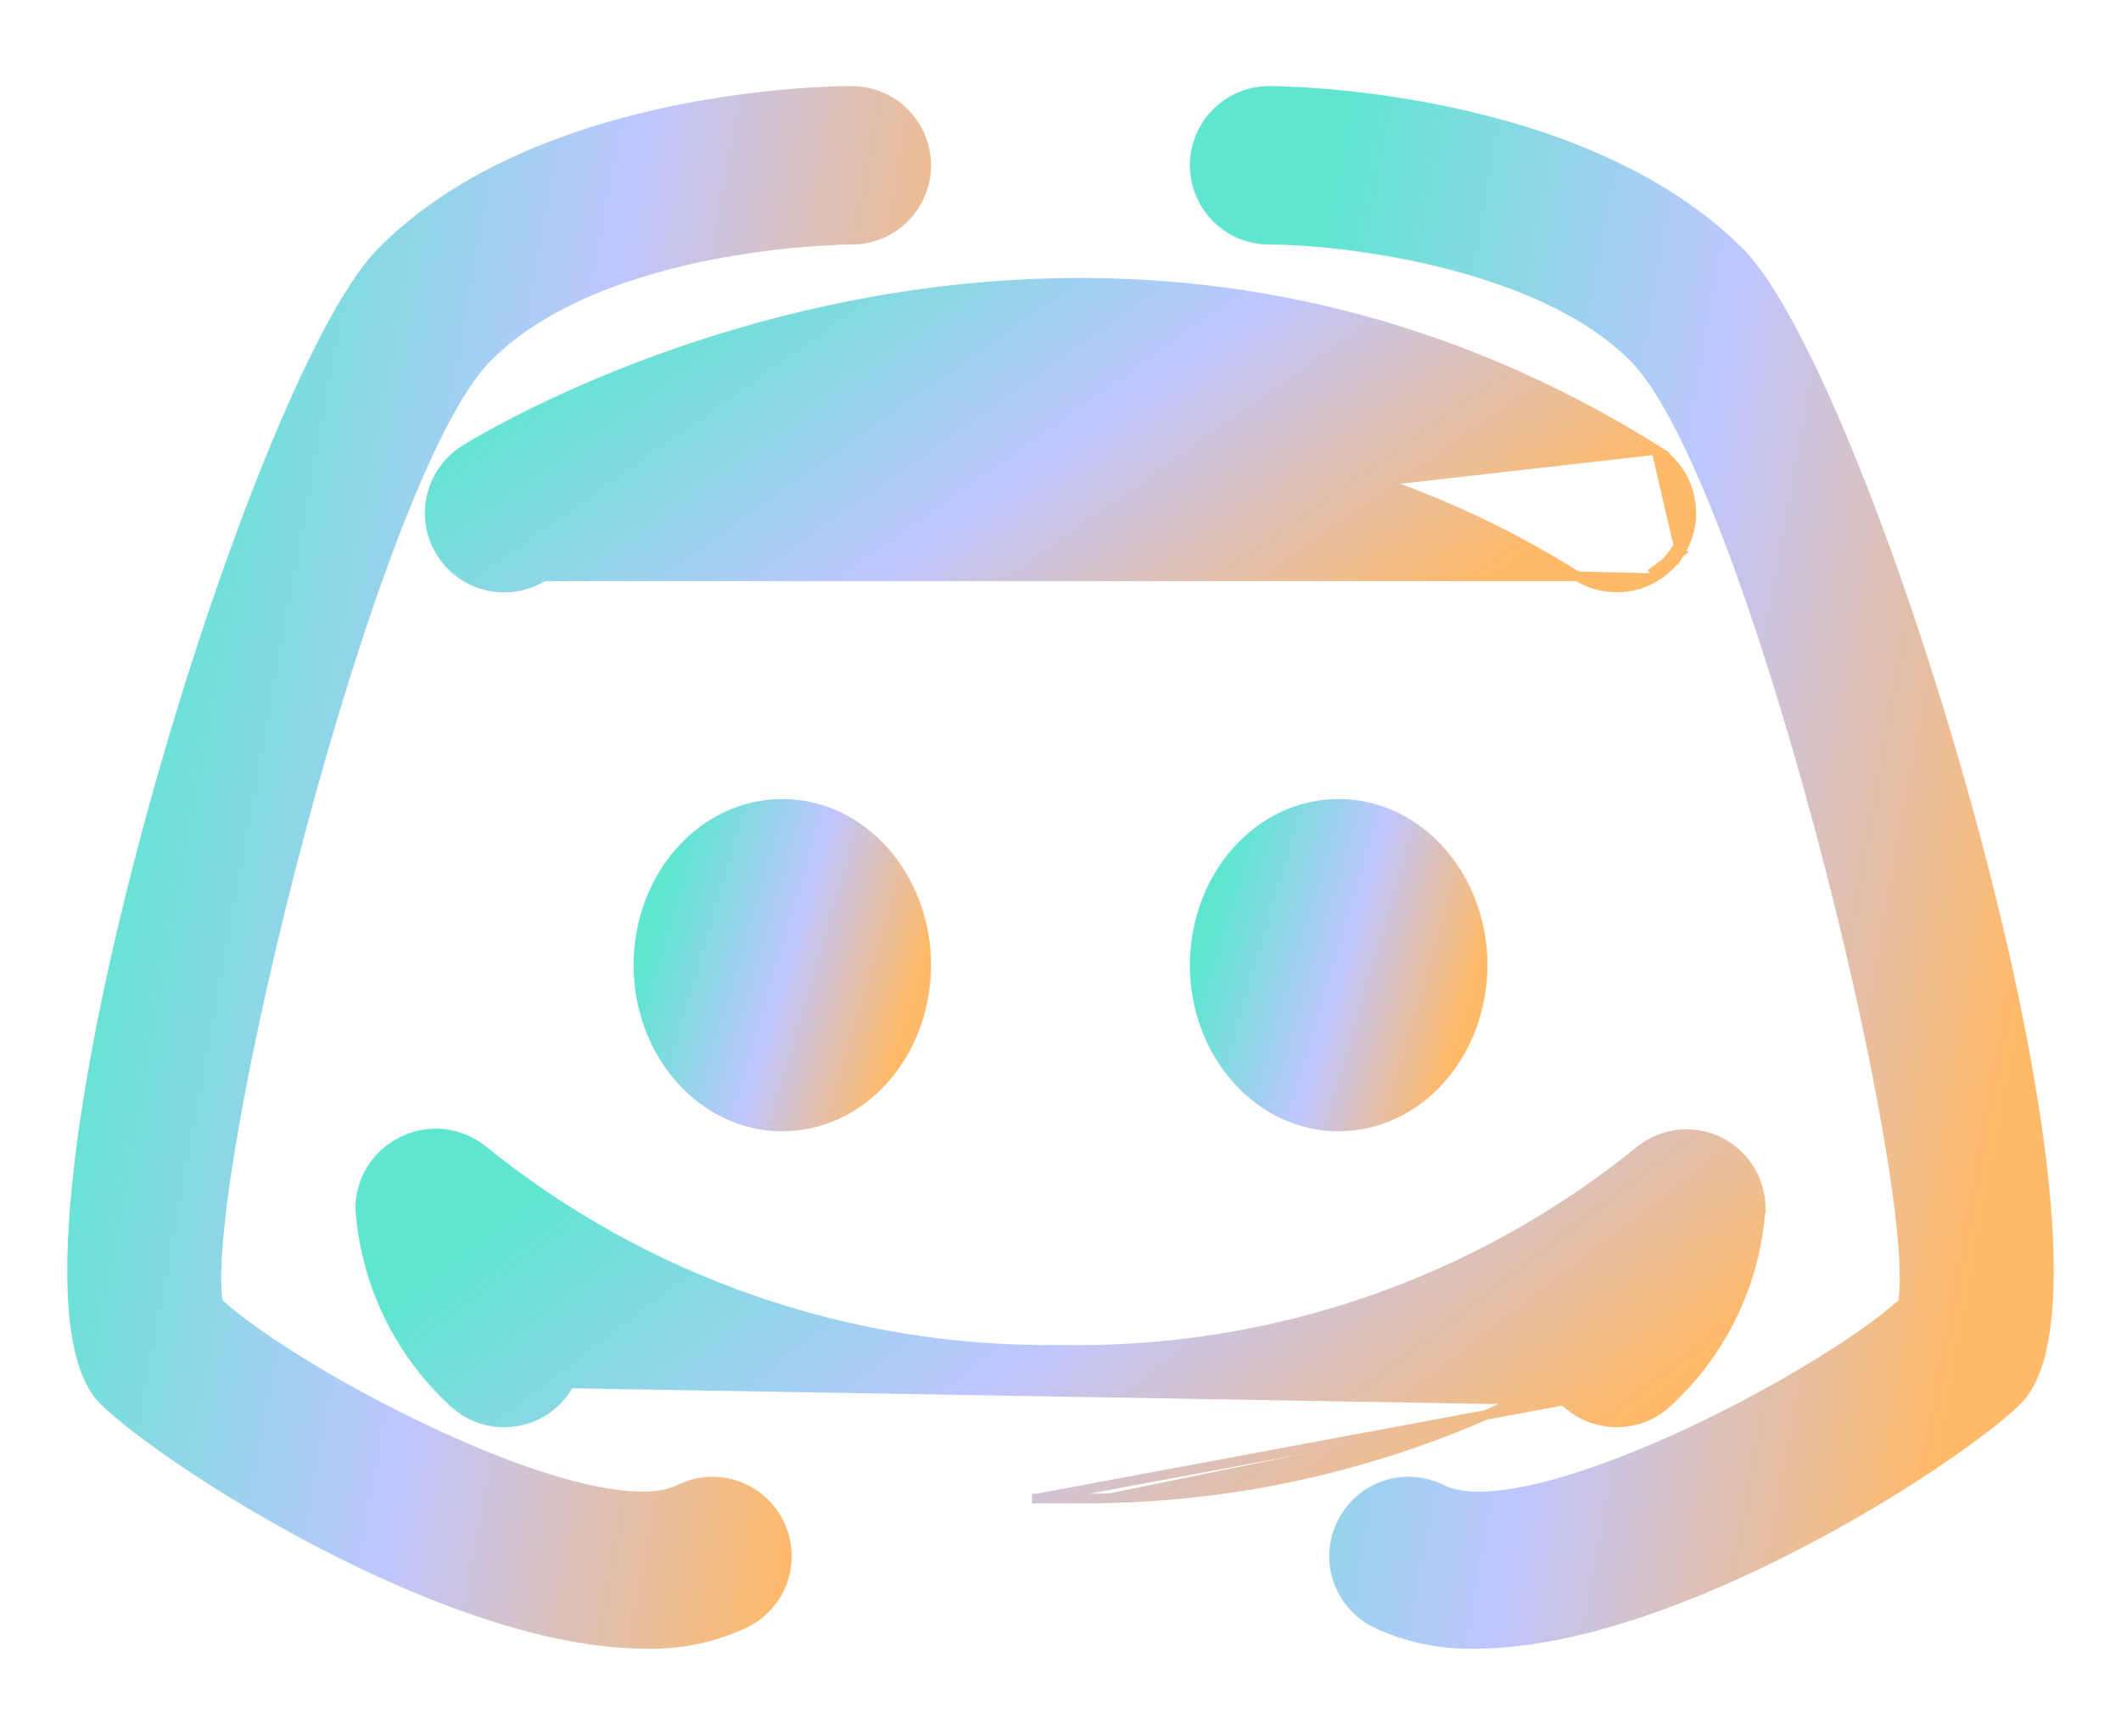
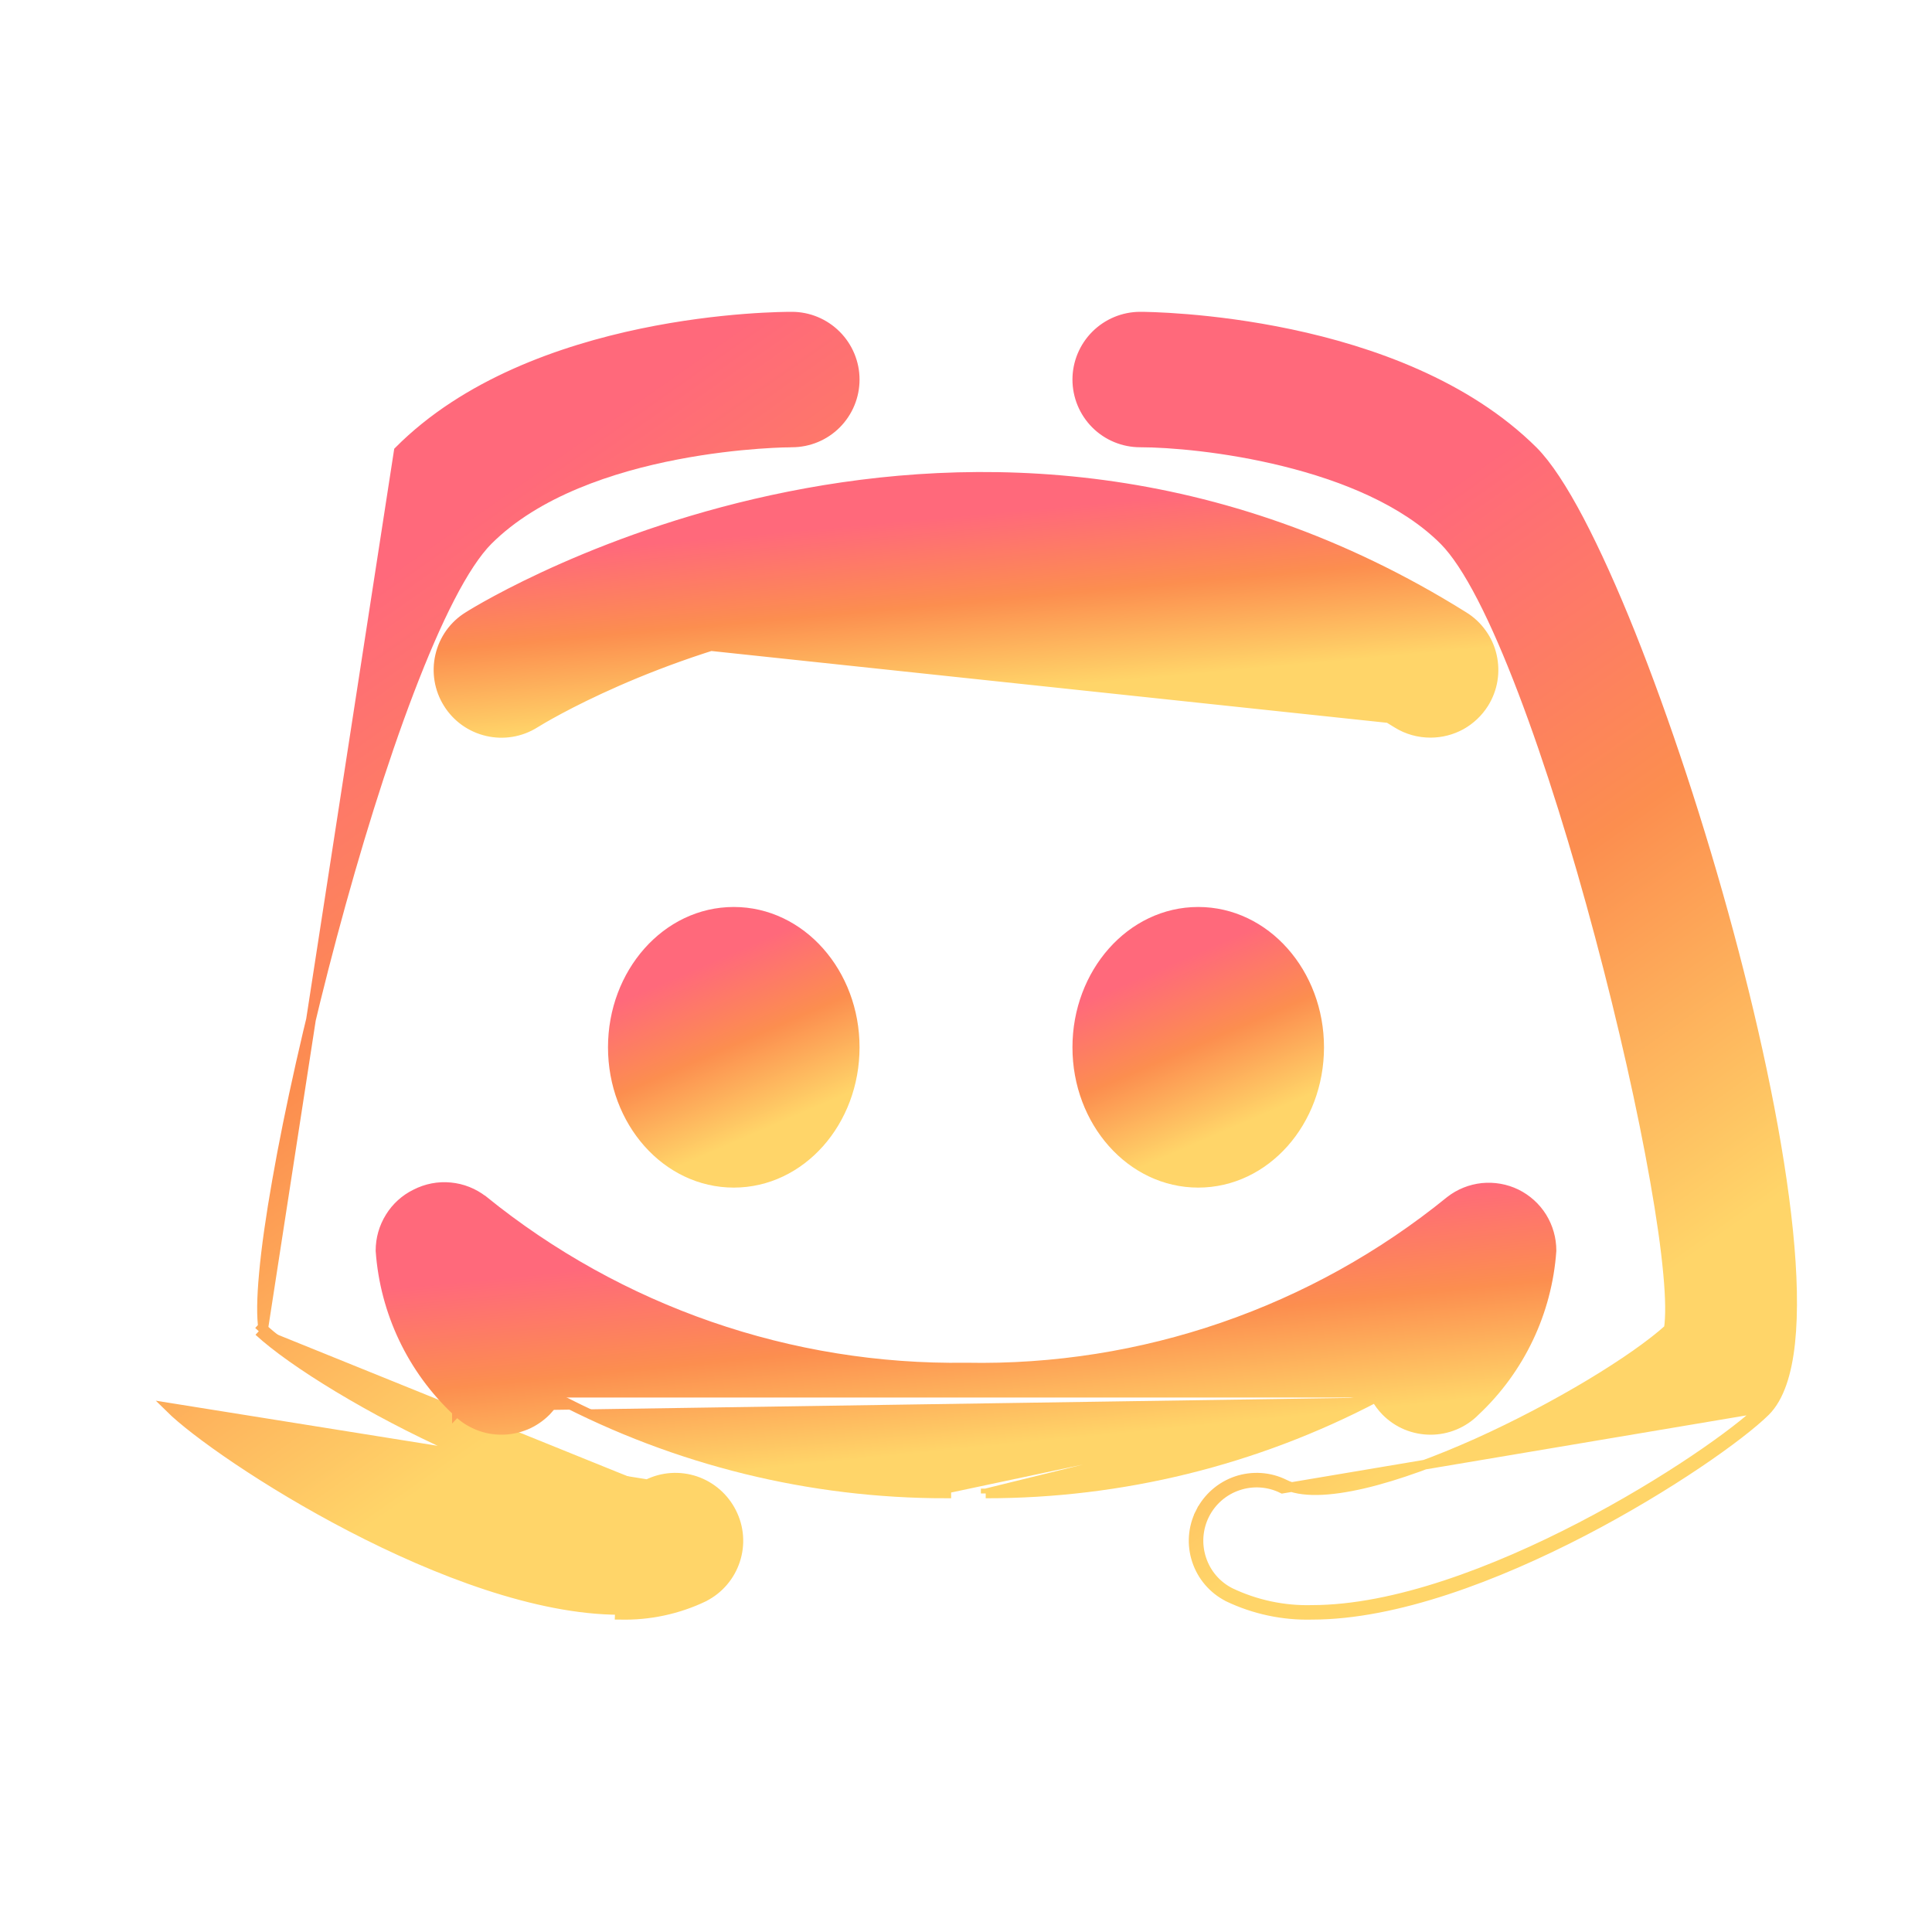
- <svg xmlns="http://www.w3.org/2000/svg" width="22" height="18" viewBox="0 0 22 18" fill="none">
-   <path d="M7.047 15.447L7.046 15.447C6.944 15.499 6.805 15.523 6.637 15.52C6.469 15.518 6.274 15.489 6.061 15.44C5.634 15.34 5.139 15.157 4.643 14.934C3.66 14.492 2.687 13.899 2.261 13.511C2.236 13.365 2.239 13.128 2.268 12.818C2.297 12.498 2.353 12.105 2.431 11.663C2.587 10.779 2.829 9.7 3.117 8.621C3.404 7.542 3.738 6.464 4.076 5.578C4.245 5.135 4.415 4.741 4.581 4.42C4.747 4.099 4.907 3.853 5.056 3.705C5.661 3.099 6.603 2.793 7.4 2.639C7.798 2.563 8.157 2.524 8.417 2.505C8.547 2.496 8.652 2.491 8.724 2.488C8.76 2.487 8.788 2.487 8.807 2.486L8.829 2.486L8.834 2.486L8.836 2.486L8.836 2.486L8.836 2.486C9.041 2.486 9.237 2.405 9.381 2.26C9.526 2.115 9.607 1.919 9.607 1.715C9.607 1.51 9.526 1.314 9.381 1.169C9.237 1.025 9.041 0.943 8.836 0.943C8.77 0.943 7.965 0.943 6.971 1.151C5.978 1.358 4.789 1.774 3.961 2.61C3.787 2.784 3.594 3.082 3.391 3.467C3.188 3.853 2.973 4.331 2.757 4.87C2.326 5.947 1.889 7.27 1.534 8.589C1.179 9.908 0.904 11.226 0.797 12.294C0.743 12.827 0.731 13.3 0.772 13.68C0.812 14.058 0.907 14.355 1.075 14.524L1.076 14.524C1.384 14.829 2.272 15.459 3.339 16.013C4.405 16.566 5.66 17.049 6.7 17.049C7.059 17.059 7.416 16.983 7.74 16.828L7.74 16.828L7.741 16.827C7.922 16.735 8.06 16.574 8.124 16.381C8.187 16.187 8.171 15.976 8.08 15.794C7.989 15.611 7.829 15.472 7.635 15.406C7.441 15.341 7.23 15.356 7.047 15.447Z" fill="url(#paint0_linear_6380_39983)" stroke="url(#paint1_linear_6380_39983)" stroke-width="0.1" />
-   <path d="M18.039 2.61L18.004 2.645L18.039 2.61C17.21 1.785 16.021 1.369 15.029 1.159C14.035 0.949 13.23 0.943 13.164 0.943C12.959 0.943 12.763 1.025 12.618 1.169C12.474 1.314 12.392 1.51 12.392 1.715C12.392 1.919 12.474 2.115 12.618 2.26C12.763 2.405 12.959 2.486 13.164 2.486C13.521 2.486 14.218 2.541 14.951 2.723C15.686 2.904 16.449 3.21 16.944 3.705C17.093 3.853 17.253 4.099 17.419 4.421C17.585 4.742 17.755 5.136 17.924 5.579C18.262 6.465 18.595 7.545 18.883 8.624C19.171 9.704 19.413 10.782 19.568 11.666C19.646 12.108 19.702 12.501 19.732 12.82C19.76 13.13 19.763 13.366 19.739 13.511C19.312 13.899 18.339 14.492 17.357 14.934C16.861 15.157 16.365 15.34 15.939 15.44C15.725 15.489 15.531 15.518 15.363 15.52C15.194 15.523 15.056 15.499 14.953 15.447L14.953 15.447C14.77 15.356 14.558 15.341 14.364 15.406C14.171 15.472 14.011 15.611 13.92 15.794C13.828 15.976 13.812 16.187 13.876 16.381C13.94 16.574 14.077 16.735 14.259 16.827L14.26 16.828C14.584 16.983 14.94 17.059 15.299 17.049C16.34 17.049 17.594 16.566 18.66 16.013C19.727 15.459 20.616 14.829 20.924 14.524L20.924 14.524C21.093 14.355 21.187 14.058 21.228 13.68C21.269 13.3 21.257 12.827 21.203 12.294C21.095 11.226 20.821 9.908 20.465 8.589C20.11 7.27 19.674 5.947 19.242 4.87C19.026 4.331 18.811 3.853 18.608 3.467C18.405 3.081 18.212 2.784 18.039 2.61Z" fill="url(#paint2_linear_6380_39983)" stroke="url(#paint3_linear_6380_39983)" stroke-width="0.1" />
-   <path d="M8.114 11.683C8.944 11.683 9.607 10.928 9.607 10.01C9.607 9.091 8.944 8.337 8.114 8.337C7.285 8.337 6.622 9.091 6.622 10.01C6.622 10.928 7.285 11.683 8.114 11.683Z" fill="url(#paint4_linear_6380_39983)" stroke="url(#paint5_linear_6380_39983)" stroke-width="0.1" />
-   <path d="M13.885 11.683C14.715 11.683 15.378 10.928 15.378 10.01C15.378 9.091 14.715 8.337 13.885 8.337C13.055 8.337 12.392 9.091 12.392 10.01C12.392 10.928 13.055 11.683 13.885 11.683Z" fill="url(#paint6_linear_6380_39983)" stroke="url(#paint7_linear_6380_39983)" stroke-width="0.1" />
-   <path d="M5.638 5.977L5.638 5.977C5.464 6.085 5.254 6.12 5.055 6.074C4.855 6.028 4.682 5.904 4.574 5.73C4.465 5.556 4.431 5.346 4.477 5.147C4.5 5.048 4.542 4.955 4.601 4.872C4.66 4.79 4.734 4.719 4.821 4.666C4.95 4.584 6.512 3.631 8.804 3.174C11.098 2.717 14.125 2.757 17.179 4.666L5.638 5.977ZM5.638 5.977C5.743 5.91 7.104 5.084 9.1 4.688C11.094 4.292 13.721 4.326 16.361 5.977L16.362 5.977M5.638 5.977L16.362 5.977M16.362 5.977C16.484 6.053 16.626 6.093 16.77 6.093C16.901 6.093 17.03 6.06 17.145 5.996M16.362 5.977L17.145 5.996M17.145 5.996C17.26 5.933 17.356 5.841 17.426 5.73M17.145 5.996L17.426 5.73M17.426 5.73C17.48 5.644 17.516 5.548 17.533 5.448C17.549 5.348 17.546 5.246 17.523 5.147C17.5 5.048 17.458 4.954 17.399 4.872C17.34 4.789 17.265 4.719 17.179 4.666L17.426 5.73ZM17.426 5.73C17.426 5.73 17.426 5.73 17.426 5.73L17.383 5.704C17.318 5.808 17.228 5.893 17.121 5.953L17.426 5.73Z" fill="url(#paint8_linear_6380_39983)" stroke="url(#paint9_linear_6380_39983)" stroke-width="0.1" />
-   <path d="M16.222 14.524L16.222 14.524C16.171 14.47 16.128 14.411 16.093 14.348C14.598 15.133 12.934 15.543 11.245 15.542M16.222 14.524L10.755 15.542M16.222 14.524L16.222 14.524C16.294 14.597 16.379 14.654 16.473 14.693C16.567 14.732 16.668 14.752 16.77 14.752C16.872 14.752 16.973 14.732 17.067 14.693C17.16 14.654 17.245 14.597 17.317 14.525C17.871 14.005 18.209 13.296 18.262 12.538L18.263 12.538L18.263 12.534C18.263 12.39 18.223 12.248 18.146 12.126C18.07 12.003 17.961 11.904 17.831 11.84L17.831 11.84C17.701 11.777 17.557 11.752 17.413 11.767C17.27 11.782 17.134 11.837 17.021 11.925L17.021 11.925L17.02 11.926C15.322 13.307 13.189 14.042 11.001 13.999L10.999 13.999C8.815 14.03 6.69 13.294 4.994 11.918L4.994 11.918L4.993 11.918C4.877 11.828 4.738 11.773 4.592 11.759C4.446 11.745 4.299 11.774 4.168 11.841C4.039 11.904 3.929 12.003 3.853 12.126C3.777 12.248 3.736 12.39 3.737 12.534L3.737 12.534L3.737 12.538C3.79 13.296 4.128 14.005 4.682 14.525C4.754 14.597 4.839 14.654 4.933 14.693C5.027 14.732 5.127 14.752 5.229 14.752C5.331 14.752 5.432 14.732 5.526 14.693C5.62 14.654 5.705 14.597 5.777 14.524L5.777 14.524L5.778 14.524C5.828 14.47 5.871 14.411 5.907 14.348L16.222 14.524ZM11.245 15.542L11.245 15.492V15.542H11.245ZM11.245 15.542H10.755M10.755 15.542L10.754 15.492V15.542H10.755ZM16.07 14.303C16.084 14.296 16.099 14.288 16.114 14.28C16.121 14.295 16.129 14.31 16.137 14.324L16.07 14.303ZM11 14.049L11 14.049L11 14.049Z" fill="url(#paint10_linear_6380_39983)" stroke="url(#paint11_linear_6380_39983)" stroke-width="0.1" />
+ <svg xmlns="http://www.w3.org/2000/svg" width="20" height="20" viewBox="0 0 20 20" fill="none">
+   <path d="M6.702 15.365L6.702 15.365C6.857 15.288 7.035 15.276 7.199 15.331C7.362 15.386 7.497 15.504 7.574 15.658C7.652 15.812 7.665 15.99 7.611 16.153C7.557 16.317 7.441 16.452 7.288 16.53L7.287 16.531L7.287 16.531C7.016 16.661 6.717 16.724 6.417 16.716C6.417 16.716 6.417 16.716 6.416 16.716L6.418 16.666C4.705 16.666 2.264 15.073 1.759 14.574L6.702 15.365ZM6.702 15.365C6.618 15.408 6.504 15.428 6.364 15.426C6.225 15.424 6.064 15.4 5.886 15.359C5.532 15.276 5.119 15.123 4.706 14.938C3.889 14.57 3.081 14.078 2.725 13.756M6.702 15.365L6.724 15.41M6.724 15.41C5.973 15.789 3.388 14.436 2.679 13.781M6.724 15.41C6.867 15.339 7.032 15.328 7.183 15.379C7.334 15.429 7.459 15.538 7.53 15.68L6.724 15.41ZM2.679 13.781L2.728 13.772C2.727 13.767 2.726 13.761 2.725 13.756M2.679 13.781L2.713 13.744C2.717 13.748 2.721 13.752 2.725 13.756M2.679 13.781L2.725 13.756M2.725 13.756C2.706 13.634 2.708 13.439 2.732 13.183C2.756 12.916 2.803 12.589 2.868 12.221C2.997 11.484 3.199 10.586 3.439 9.687C3.679 8.788 3.956 7.889 4.238 7.152C4.379 6.783 4.52 6.455 4.658 6.188C4.796 5.92 4.93 5.716 5.052 5.594C5.555 5.091 6.338 4.836 7.002 4.708C7.333 4.644 7.632 4.612 7.848 4.596C7.956 4.588 8.044 4.584 8.104 4.582C8.134 4.581 8.158 4.581 8.173 4.581L8.191 4.58L8.195 4.58L8.197 4.58L8.197 4.58L8.197 4.58C8.37 4.58 8.535 4.512 8.657 4.39C8.779 4.268 8.848 4.102 8.848 3.929C8.848 3.757 8.779 3.591 8.657 3.469C8.535 3.347 8.37 3.278 8.197 3.278C8.141 3.278 7.47 3.278 6.641 3.451C5.813 3.624 4.821 3.971 4.128 4.669L2.725 13.756Z" fill="url(#paint0_linear_12016_96910)" stroke="url(#paint1_linear_12016_96910)" stroke-width="0.1" />
+   <path d="M12.47 15.68L12.426 15.658C12.348 15.812 12.335 15.99 12.389 16.153C12.443 16.317 12.559 16.452 12.712 16.53L12.713 16.531C12.985 16.661 13.283 16.724 13.583 16.716C14.452 16.716 15.499 16.313 16.388 15.852C17.277 15.39 18.018 14.864 18.276 14.61L18.276 14.61C18.419 14.466 18.498 14.217 18.532 13.902C18.566 13.584 18.556 13.189 18.511 12.744C18.421 11.854 18.192 10.755 17.896 9.656C17.6 8.556 17.236 7.454 16.877 6.555C16.697 6.106 16.517 5.707 16.348 5.385C16.179 5.064 16.017 4.815 15.872 4.669L15.872 4.669C15.179 3.98 14.187 3.633 13.359 3.458C12.53 3.283 11.859 3.278 11.803 3.278C11.631 3.278 11.465 3.347 11.343 3.469C11.221 3.591 11.152 3.757 11.152 3.929C11.152 4.102 11.221 4.268 11.343 4.39C11.465 4.512 11.631 4.58 11.803 4.58C12.1 4.58 12.681 4.626 13.291 4.777C13.903 4.928 14.537 5.182 14.948 5.594C15.07 5.716 15.204 5.92 15.342 6.188C15.48 6.455 15.621 6.783 15.762 7.152C16.044 7.89 16.322 8.79 16.561 9.689C16.801 10.589 17.003 11.487 17.132 12.223C17.197 12.591 17.244 12.919 17.268 13.184C17.292 13.44 17.294 13.635 17.275 13.756C16.919 14.078 16.111 14.57 15.294 14.938C14.881 15.123 14.469 15.276 14.114 15.359C13.937 15.4 13.775 15.424 13.636 15.426C13.496 15.428 13.382 15.408 13.298 15.365L13.298 15.365C13.144 15.288 12.965 15.276 12.801 15.331C12.638 15.386 12.503 15.504 12.426 15.658L12.47 15.68ZM12.47 15.68C12.541 15.538 12.666 15.429 12.817 15.379C12.968 15.328 13.133 15.339 13.276 15.41L18.241 14.574C17.736 15.073 15.296 16.666 13.582 16.666C13.29 16.674 12.999 16.612 12.735 16.486C12.593 16.414 12.486 16.289 12.437 16.138C12.387 15.987 12.399 15.822 12.47 15.68Z" fill="url(#paint2_linear_12016_96910)" stroke="url(#paint3_linear_12016_96910)" stroke-width="0.1" />
+   <path d="M7.596 12.244C8.293 12.244 8.848 11.611 8.848 10.842C8.848 10.073 8.293 9.439 7.596 9.439C6.899 9.439 6.344 10.073 6.344 10.842C6.344 11.611 6.899 12.244 7.596 12.244Z" fill="url(#paint4_linear_12016_96910)" stroke="url(#paint5_linear_12016_96910)" stroke-width="0.1" />
+   <path d="M12.404 12.244C13.101 12.244 13.656 11.611 13.656 10.842C13.656 10.073 13.101 9.439 12.404 9.439C11.707 9.439 11.152 10.073 11.152 10.842C11.152 11.611 11.707 12.244 12.404 12.244Z" fill="url(#paint6_linear_12016_96910)" stroke="url(#paint7_linear_12016_96910)" stroke-width="0.1" />
+   <path d="M15.362 7.28C15.407 7.207 15.438 7.127 15.452 7.042C15.466 6.958 15.463 6.871 15.444 6.788C15.425 6.704 15.389 6.625 15.339 6.556C15.289 6.486 15.226 6.427 15.153 6.382C12.606 4.789 10.082 4.756 8.169 5.138C6.257 5.519 4.954 6.313 4.846 6.382C4.773 6.427 4.71 6.486 4.66 6.556C4.611 6.625 4.575 6.704 4.556 6.788C4.517 6.956 4.546 7.133 4.638 7.28C4.729 7.427 4.875 7.531 5.044 7.57C5.212 7.609 5.389 7.58 5.536 7.488L5.536 7.488C5.623 7.433 6.757 6.745 8.418 6.415C10.079 6.086 12.265 6.114 14.463 7.488L14.463 7.488C14.567 7.553 14.687 7.586 14.808 7.586C14.919 7.586 15.028 7.558 15.125 7.505C15.221 7.451 15.303 7.374 15.362 7.28ZM15.362 7.28L15.319 7.254L15.362 7.28C15.362 7.28 15.362 7.28 15.362 7.28ZM4.872 6.424C4.805 6.466 4.747 6.521 4.701 6.585C4.655 6.649 4.622 6.722 4.604 6.799C4.568 6.955 4.596 7.118 4.68 7.254C4.765 7.389 4.899 7.485 5.055 7.522C5.211 7.558 5.374 7.53 5.51 7.446C5.69 7.332 10.066 4.681 14.49 7.446L4.872 6.424Z" fill="url(#paint8_linear_12016_96910)" stroke="url(#paint9_linear_12016_96910)" stroke-width="0.1" />
+   <path d="M14.241 14.467C14.27 14.518 14.305 14.566 14.346 14.608L14.346 14.608L14.347 14.609C14.407 14.67 14.479 14.719 14.558 14.752C14.638 14.785 14.723 14.802 14.809 14.802C14.895 14.802 14.98 14.785 15.059 14.752C15.138 14.719 15.21 14.671 15.27 14.61C15.734 14.176 16.016 13.582 16.061 12.949L16.061 12.949L16.061 12.945C16.061 12.823 16.027 12.704 15.963 12.6C15.898 12.496 15.806 12.413 15.696 12.359L15.696 12.359C15.587 12.306 15.465 12.285 15.344 12.297C15.223 12.31 15.108 12.356 15.012 12.431L15.012 12.431L15.012 12.431C13.598 13.581 11.823 14.193 10.001 14.157L9.999 14.157C8.182 14.183 6.413 13.57 5.001 12.425L5.001 12.425L5 12.425C4.902 12.349 4.784 12.302 4.661 12.291C4.538 12.279 4.414 12.303 4.303 12.36C4.194 12.413 4.102 12.496 4.038 12.6C3.973 12.704 3.939 12.823 3.939 12.945L3.939 12.945L3.939 12.949C3.984 13.582 4.266 14.176 4.73 14.61M14.241 14.467L9.796 15.41L9.796 15.46C8.389 15.461 7.004 15.12 5.759 14.467M14.241 14.467C12.996 15.12 11.611 15.461 10.204 15.46M14.241 14.467L10.204 15.46M4.73 14.61C4.73 14.61 4.729 14.61 4.729 14.609L4.765 14.574L4.73 14.611C4.73 14.61 4.73 14.61 4.73 14.61ZM4.73 14.61C4.79 14.671 4.862 14.719 4.941 14.752C5.02 14.785 5.105 14.802 5.191 14.802C5.277 14.802 5.362 14.785 5.442 14.752C5.521 14.719 5.593 14.67 5.654 14.609L5.654 14.609L5.655 14.608C5.695 14.566 5.73 14.518 5.759 14.467M5.759 14.467C5.768 14.453 5.775 14.438 5.783 14.423L5.618 14.574C5.656 14.535 5.688 14.491 5.715 14.444C5.73 14.452 5.745 14.46 5.759 14.467ZM10.204 15.46L10.204 15.41L10.204 15.46Z" fill="url(#paint10_linear_12016_96910)" stroke="url(#paint11_linear_12016_96910)" stroke-width="0.1" />
  <defs>
-     <linearGradient id="paint0_linear_6380_39983" x1="0.797" y1="8.997" x2="9.274" y2="10.545" gradientUnits="userSpaceOnUse">
-       <stop stop-color="#5EE6D0" />
-       <stop offset="0.515" stop-color="#BFC6FF" />
-       <stop offset="1" stop-color="#FFBA69" />
+     <linearGradient id="paint0_linear_12016_96910" x1="6.581" y1="13.871" x2="1.999" y2="7.339" gradientUnits="userSpaceOnUse">
+       <stop stop-color="#FFD569" />
+       <stop offset="0.515" stop-color="#FC8E4F" />
+       <stop offset="1" stop-color="#FF697B" />
    </linearGradient>
-     <linearGradient id="paint1_linear_6380_39983" x1="0.797" y1="8.997" x2="9.274" y2="10.545" gradientUnits="userSpaceOnUse">
-       <stop stop-color="#5EE6D0" />
-       <stop offset="0.515" stop-color="#BFC6FF" />
-       <stop offset="1" stop-color="#FFBA69" />
+     <linearGradient id="paint1_linear_12016_96910" x1="6.581" y1="13.871" x2="1.999" y2="7.339" gradientUnits="userSpaceOnUse">
+       <stop stop-color="#FFD569" />
+       <stop offset="0.515" stop-color="#FC8E4F" />
+       <stop offset="1" stop-color="#FF697B" />
    </linearGradient>
-     <linearGradient id="paint2_linear_6380_39983" x1="12.442" y1="8.997" x2="20.919" y2="10.545" gradientUnits="userSpaceOnUse">
-       <stop stop-color="#5EE6D0" />
-       <stop offset="0.515" stop-color="#BFC6FF" />
-       <stop offset="1" stop-color="#FFBA69" />
+     <linearGradient id="paint2_linear_12016_96910" x1="16.285" y1="13.871" x2="11.703" y2="7.339" gradientUnits="userSpaceOnUse">
+       <stop stop-color="#FFD569" />
+       <stop offset="0.515" stop-color="#FC8E4F" />
+       <stop offset="1" stop-color="#FF697B" />
    </linearGradient>
-     <linearGradient id="paint3_linear_6380_39983" x1="12.442" y1="8.997" x2="20.919" y2="10.545" gradientUnits="userSpaceOnUse">
-       <stop stop-color="#5EE6D0" />
-       <stop offset="0.515" stop-color="#BFC6FF" />
-       <stop offset="1" stop-color="#FFBA69" />
+     <linearGradient id="paint3_linear_12016_96910" x1="16.285" y1="13.871" x2="11.703" y2="7.339" gradientUnits="userSpaceOnUse">
+       <stop stop-color="#FFD569" />
+       <stop offset="0.515" stop-color="#FC8E4F" />
+       <stop offset="1" stop-color="#FF697B" />
    </linearGradient>
-     <linearGradient id="paint4_linear_6380_39983" x1="6.672" y1="10.01" x2="9.324" y2="10.796" gradientUnits="userSpaceOnUse">
-       <stop stop-color="#5EE6D0" />
-       <stop offset="0.515" stop-color="#BFC6FF" />
-       <stop offset="1" stop-color="#FFBA69" />
+     <linearGradient id="paint4_linear_12016_96910" x1="8.068" y1="11.627" x2="7.348" y2="9.962" gradientUnits="userSpaceOnUse">
+       <stop stop-color="#FFD569" />
+       <stop offset="0.515" stop-color="#FC8E4F" />
+       <stop offset="1" stop-color="#FF697B" />
    </linearGradient>
-     <linearGradient id="paint5_linear_6380_39983" x1="6.672" y1="10.01" x2="9.324" y2="10.796" gradientUnits="userSpaceOnUse">
-       <stop stop-color="#5EE6D0" />
-       <stop offset="0.515" stop-color="#BFC6FF" />
-       <stop offset="1" stop-color="#FFBA69" />
+     <linearGradient id="paint5_linear_12016_96910" x1="8.068" y1="11.627" x2="7.348" y2="9.962" gradientUnits="userSpaceOnUse">
+       <stop stop-color="#FFD569" />
+       <stop offset="0.515" stop-color="#FC8E4F" />
+       <stop offset="1" stop-color="#FF697B" />
    </linearGradient>
-     <linearGradient id="paint6_linear_6380_39983" x1="12.442" y1="10.01" x2="15.094" y2="10.796" gradientUnits="userSpaceOnUse">
-       <stop stop-color="#5EE6D0" />
-       <stop offset="0.515" stop-color="#BFC6FF" />
-       <stop offset="1" stop-color="#FFBA69" />
+     <linearGradient id="paint6_linear_12016_96910" x1="12.876" y1="11.627" x2="12.157" y2="9.962" gradientUnits="userSpaceOnUse">
+       <stop stop-color="#FFD569" />
+       <stop offset="0.515" stop-color="#FC8E4F" />
+       <stop offset="1" stop-color="#FF697B" />
    </linearGradient>
-     <linearGradient id="paint7_linear_6380_39983" x1="12.442" y1="10.01" x2="15.094" y2="10.796" gradientUnits="userSpaceOnUse">
-       <stop stop-color="#5EE6D0" />
-       <stop offset="0.515" stop-color="#BFC6FF" />
-       <stop offset="1" stop-color="#FFBA69" />
+     <linearGradient id="paint7_linear_12016_96910" x1="12.876" y1="11.627" x2="12.157" y2="9.962" gradientUnits="userSpaceOnUse">
+       <stop stop-color="#FFD569" />
+       <stop offset="0.515" stop-color="#FC8E4F" />
+       <stop offset="1" stop-color="#FF697B" />
    </linearGradient>
-     <linearGradient id="paint8_linear_6380_39983" x1="4.507" y1="4.513" x2="8.828" y2="10.633" gradientUnits="userSpaceOnUse">
-       <stop stop-color="#5EE6D0" />
-       <stop offset="0.515" stop-color="#BFC6FF" />
-       <stop offset="1" stop-color="#FFBA69" />
+     <linearGradient id="paint8_linear_12016_96910" x1="12.125" y1="7.002" x2="11.957" y2="5.154" gradientUnits="userSpaceOnUse">
+       <stop stop-color="#FFD569" />
+       <stop offset="0.515" stop-color="#FC8E4F" />
+       <stop offset="1" stop-color="#FF697B" />
    </linearGradient>
-     <linearGradient id="paint9_linear_6380_39983" x1="4.507" y1="4.513" x2="8.828" y2="10.633" gradientUnits="userSpaceOnUse">
-       <stop stop-color="#5EE6D0" />
-       <stop offset="0.515" stop-color="#BFC6FF" />
-       <stop offset="1" stop-color="#FFBA69" />
+     <linearGradient id="paint9_linear_12016_96910" x1="12.125" y1="7.002" x2="11.957" y2="5.154" gradientUnits="userSpaceOnUse">
+       <stop stop-color="#FFD569" />
+       <stop offset="0.515" stop-color="#FC8E4F" />
+       <stop offset="1" stop-color="#FF697B" />
    </linearGradient>
-     <linearGradient id="paint10_linear_6380_39983" x1="3.787" y1="13.649" x2="9.117" y2="20.612" gradientUnits="userSpaceOnUse">
-       <stop stop-color="#5EE6D0" />
-       <stop offset="0.515" stop-color="#BFC6FF" />
-       <stop offset="1" stop-color="#FFBA69" />
+     <linearGradient id="paint10_linear_12016_96910" x1="12.361" y1="14.766" x2="12.143" y2="12.543" gradientUnits="userSpaceOnUse">
+       <stop stop-color="#FFD569" />
+       <stop offset="0.515" stop-color="#FC8E4F" />
+       <stop offset="1" stop-color="#FF697B" />
    </linearGradient>
-     <linearGradient id="paint11_linear_6380_39983" x1="3.787" y1="13.649" x2="9.117" y2="20.612" gradientUnits="userSpaceOnUse">
-       <stop stop-color="#5EE6D0" />
-       <stop offset="0.515" stop-color="#BFC6FF" />
-       <stop offset="1" stop-color="#FFBA69" />
+     <linearGradient id="paint11_linear_12016_96910" x1="12.361" y1="14.766" x2="12.143" y2="12.543" gradientUnits="userSpaceOnUse">
+       <stop stop-color="#FFD569" />
+       <stop offset="0.515" stop-color="#FC8E4F" />
+       <stop offset="1" stop-color="#FF697B" />
    </linearGradient>
  </defs>
</svg>
